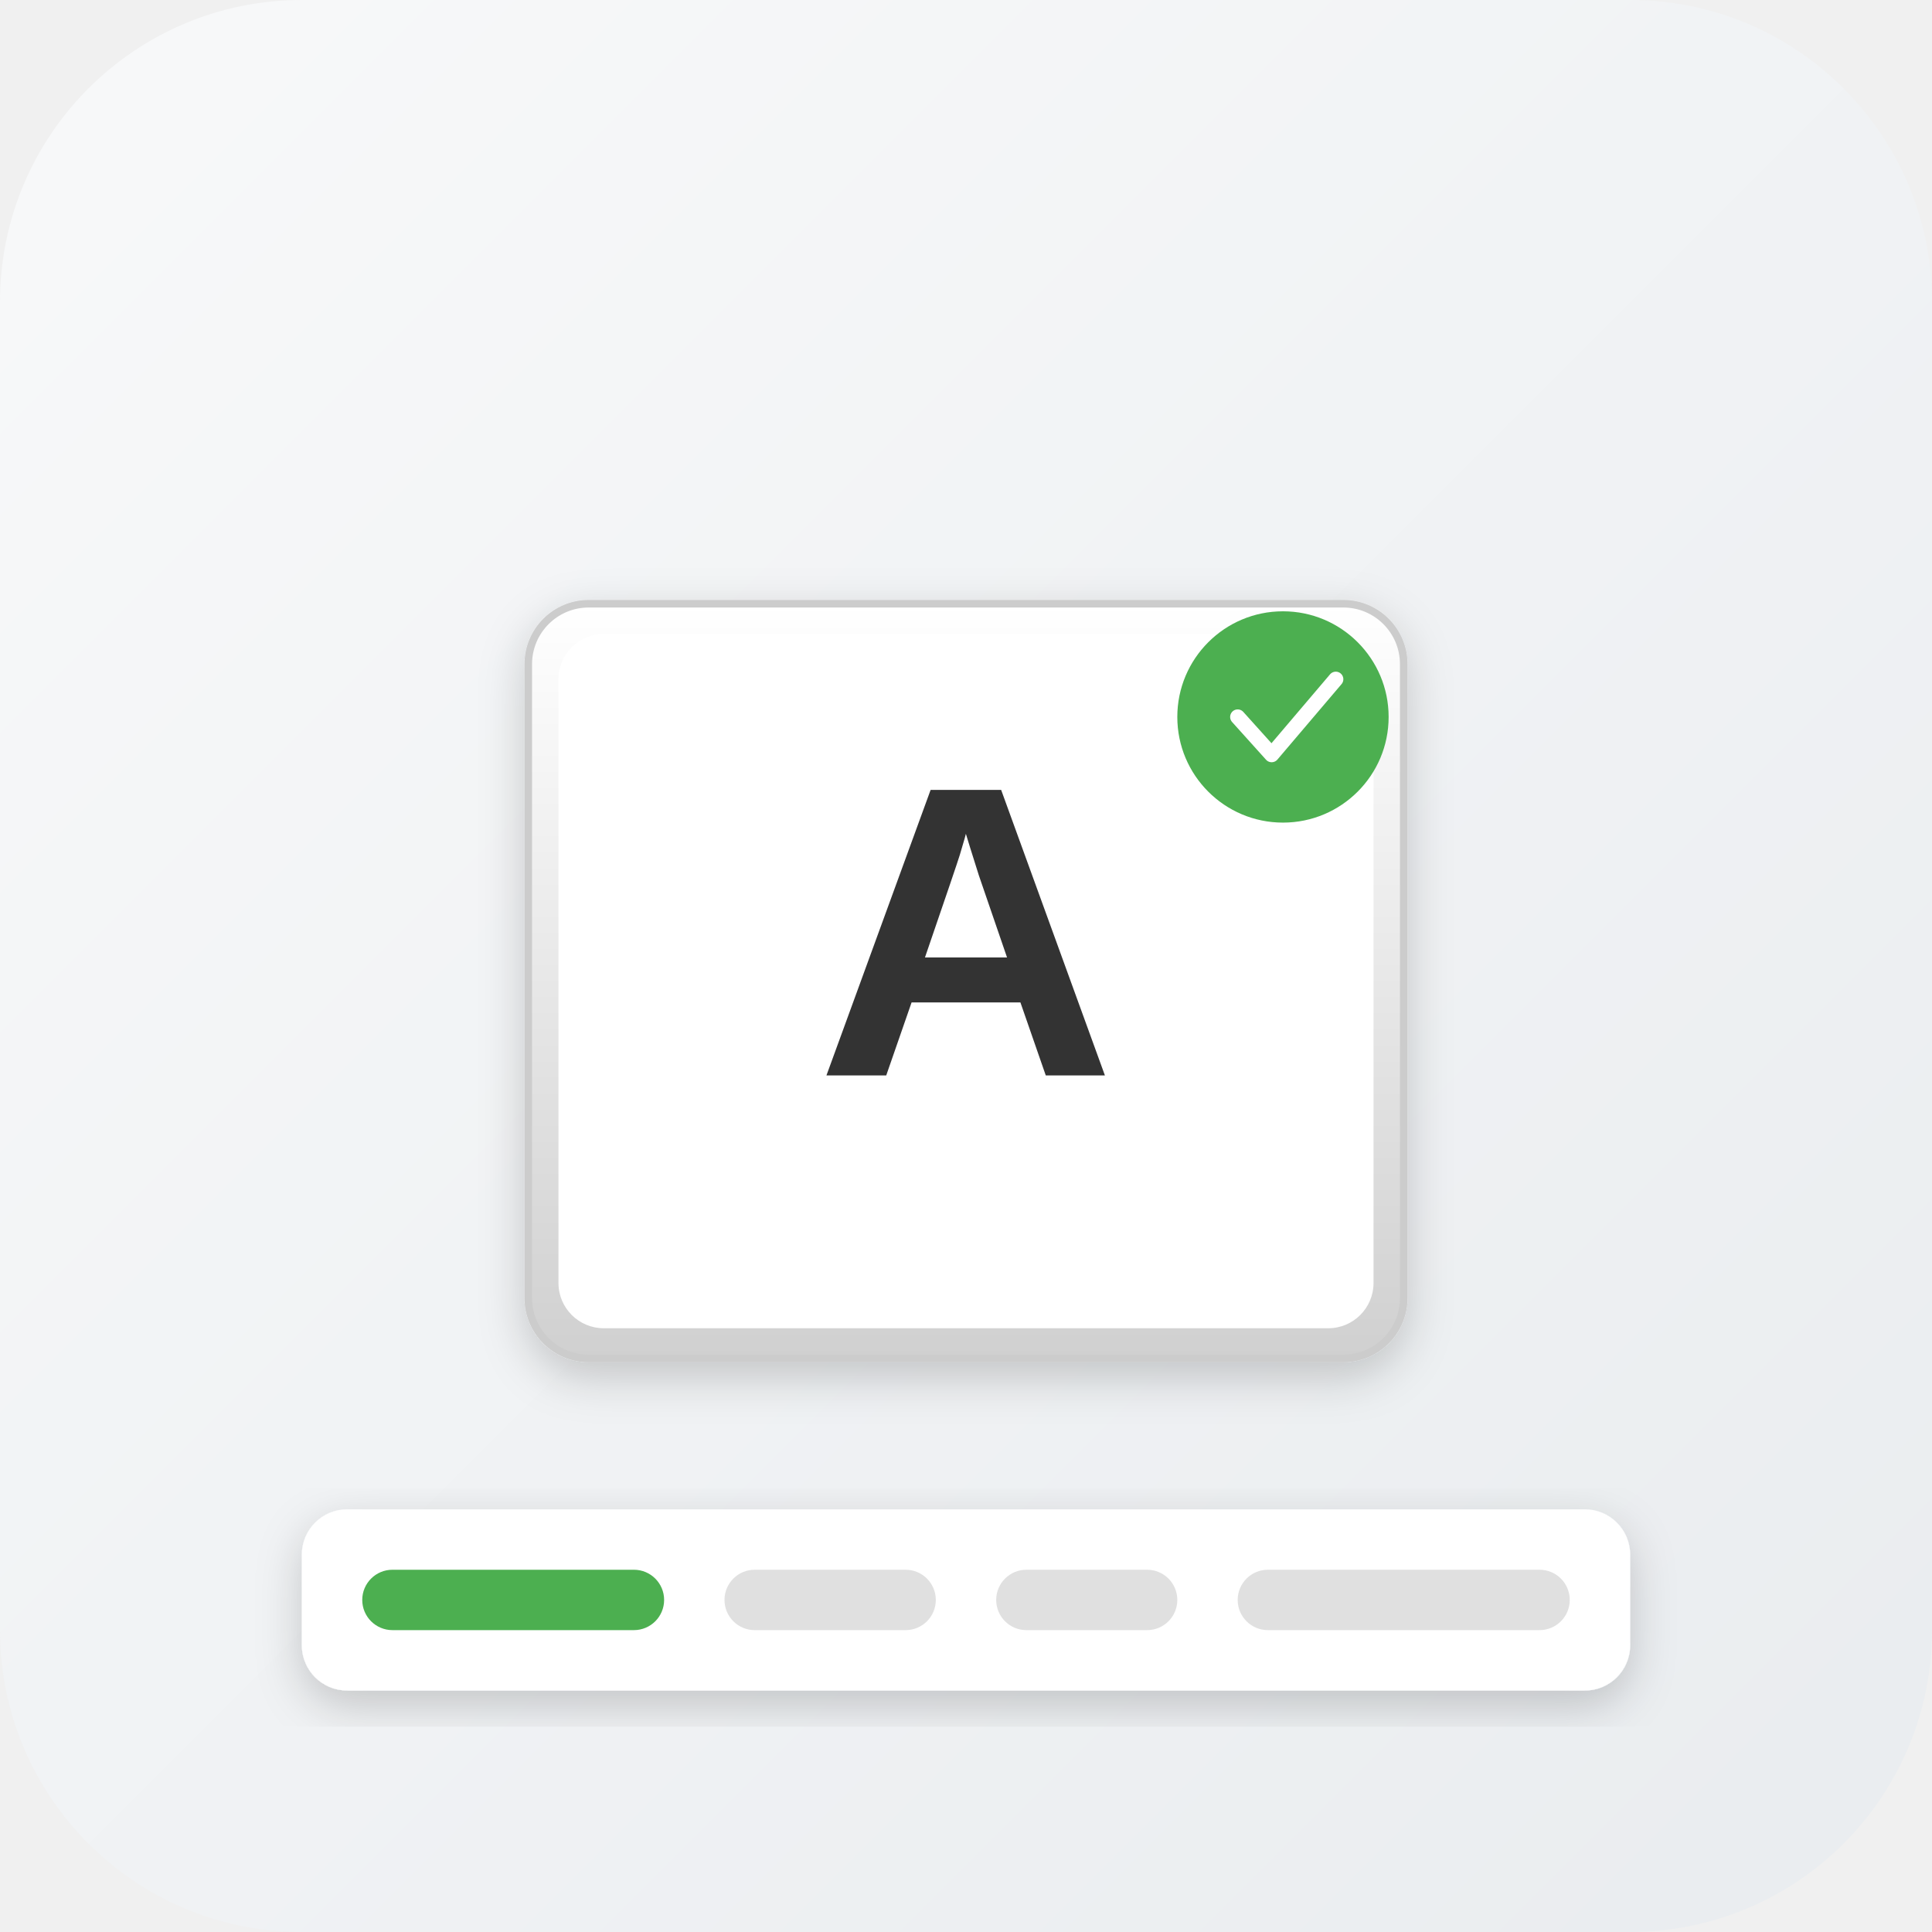
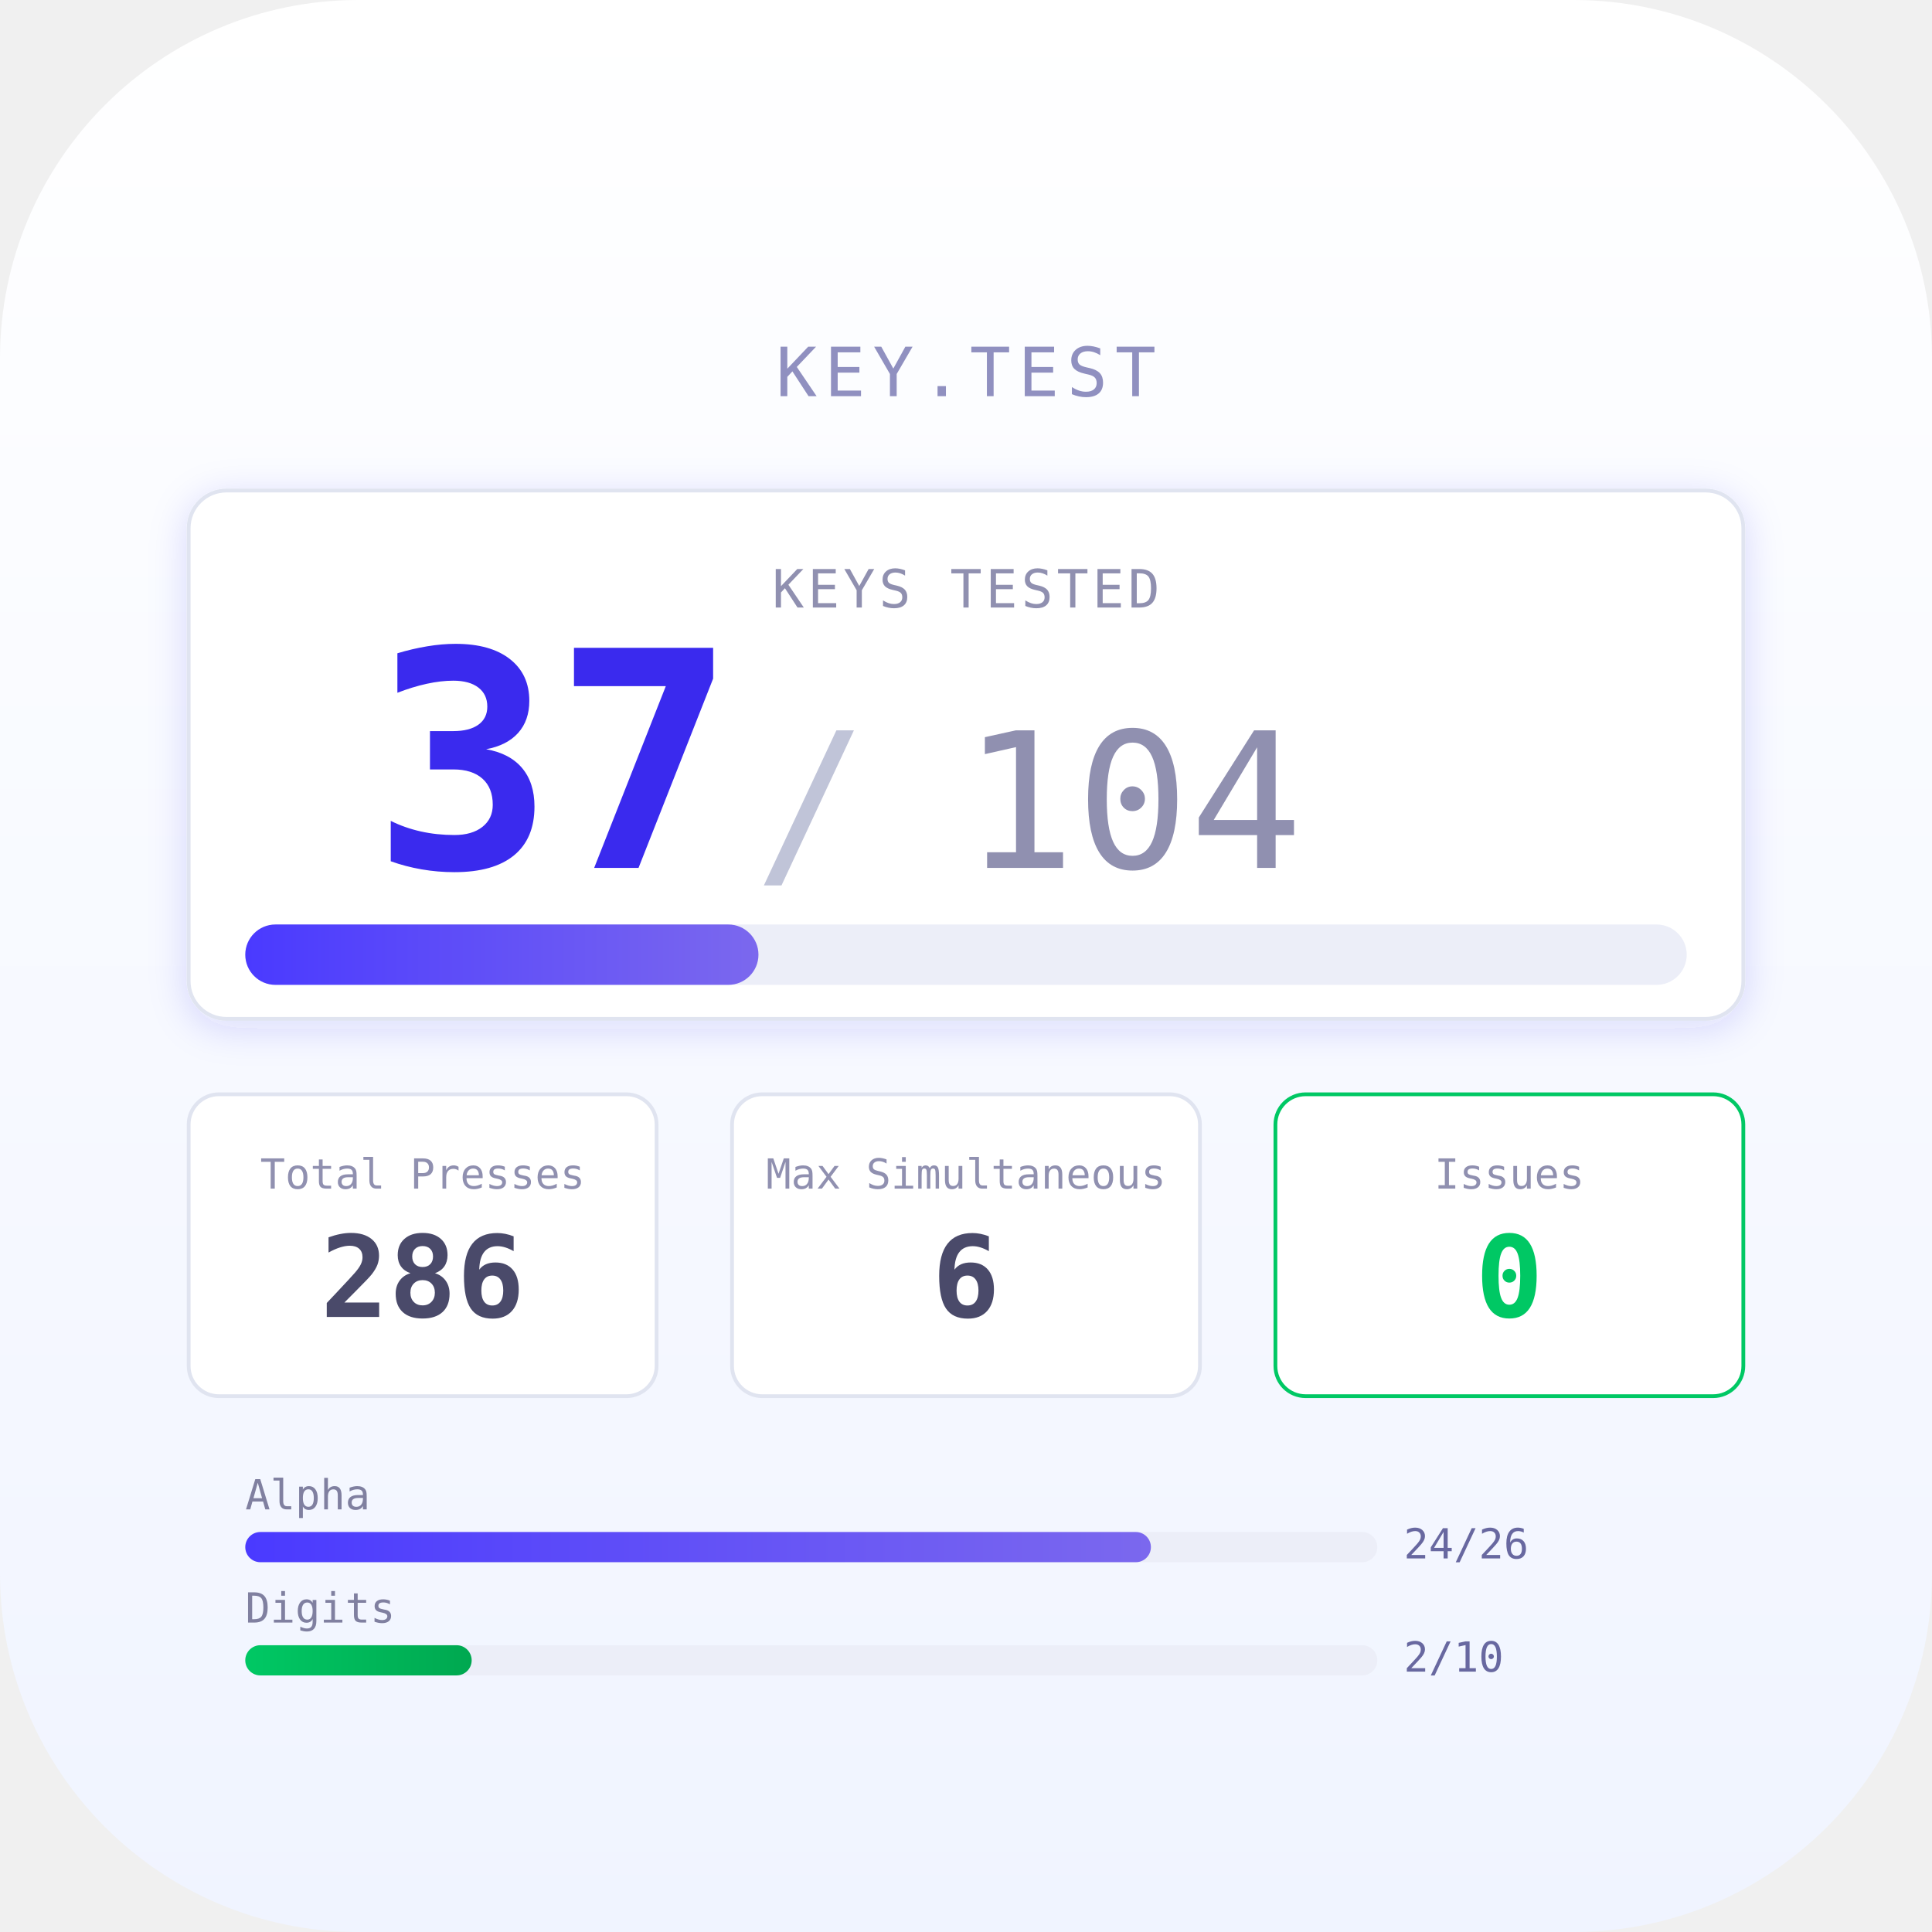
- <svg xmlns="http://www.w3.org/2000/svg" viewBox="0 0 512 512">
+ <svg xmlns="http://www.w3.org/2000/svg" viewBox="0 0 1024 1024">
  <defs>
-     <linearGradient id="bg" x1="0%" y1="0%" x2="100%" y2="100%">
-       <stop offset="0%" stop-color="#F8F9FA" />
-       <stop offset="100%" stop-color="#E9ECEF" />
+     <linearGradient id="bg6" x1="0" y1="0" x2="0" y2="1">
+       <stop offset="0%" stop-color="#FFFFFF" />
+       <stop offset="100%" stop-color="#F0F4FF" />
    </linearGradient>
-     <linearGradient id="keyGrad" x1="0%" y1="0%" x2="0%" y2="100%">
-       <stop offset="0%" stop-color="#FFFFFF" />
-       <stop offset="100%" stop-color="#D0D0D0" />
+     <linearGradient id="bar_grad" x1="0" y1="0" x2="1" y2="0">
+       <stop offset="0%" stop-color="#4A3AFF" />
+       <stop offset="100%" stop-color="#7B68EE" />
    </linearGradient>
-     <filter id="shadow" x="-20%" y="-20%" width="140%" height="140%">
-       <feDropShadow dx="0" dy="4" stdDeviation="6" flood-color="#00000030" />
+     <linearGradient id="bar_grad2" x1="0" y1="0" x2="1" y2="0">
+       <stop offset="0%" stop-color="#00C864" />
+       <stop offset="100%" stop-color="#00A850" />
+     </linearGradient>
+     <filter id="shadow6">
+       <feDropShadow dx="0" dy="4" stdDeviation="10" flood-color="#3A2AEE" flood-opacity="0.15" />
    </filter>
  </defs>
-   <rect width="512" height="512" rx="80" fill="url(#bg)" />
-   <rect x="140" y="160" width="232" height="200" rx="16" fill="url(#keyGrad)" filter="url(#shadow)" stroke="#CCCCCC" stroke-width="2" />
-   <rect x="148" y="168" width="216" height="184" rx="12" fill="#FFFFFF" />
-   <text x="256" y="285" font-family="Arial, sans-serif" font-size="110" font-weight="700" text-anchor="middle" fill="#333333">A</text>
-   <circle cx="340" cy="190" r="28" fill="#4CAF50" />
-   <path d="M328 190 L337 200 L354 180" stroke="white" stroke-width="4" fill="none" stroke-linecap="round" stroke-linejoin="round" />
-   <rect x="80" y="400" width="352" height="48" rx="12" fill="#FFFFFF" filter="url(#shadow)" />
-   <rect x="96" y="416" width="80" height="16" rx="8" fill="#4CAF50" />
-   <rect x="192" y="416" width="56" height="16" rx="8" fill="#E0E0E0" />
-   <rect x="264" y="416" width="48" height="16" rx="8" fill="#E0E0E0" />
-   <rect x="328" y="416" width="88" height="16" rx="8" fill="#E0E0E0" />
+   <rect width="1024" height="1024" rx="190" fill="url(#bg6)" />
+   <text x="512" y="210" text-anchor="middle" font-family="Consolas,monospace" font-size="36" fill="#9090C0" letter-spacing="4">KEY.TEST</text>
+   <rect x="100" y="260" width="824" height="280" rx="20" fill="white" stroke="#E0E4F0" stroke-width="2" filter="url(#shadow6)" />
+   <text x="512" y="322" text-anchor="middle" font-family="Consolas,monospace" font-size="28" fill="#9090B0" letter-spacing="2">KEYS TESTED</text>
+   <text x="390" y="460" text-anchor="end" font-family="Consolas,monospace" font-size="160" font-weight="bold" fill="#3A2AEE">37</text>
+   <text x="430" y="460" text-anchor="middle" font-family="Consolas,monospace" font-size="100" fill="#C0C4D8">/</text>
+   <text x="510" y="460" text-anchor="start" font-family="Consolas,monospace" font-size="100" fill="#9090B0">104</text>
+   <rect x="130" y="490" width="764" height="32" rx="16" fill="#ECEEF8" />
+   <rect x="130" y="490" width="272" height="32" rx="16" fill="url(#bar_grad)" />
+   <rect x="100" y="580" width="248" height="160" rx="16" fill="white" stroke="#E0E4F0" stroke-width="2" />
+   <text x="224" y="630" text-anchor="middle" font-family="Consolas,monospace" font-size="22" fill="#9090B0">Total Presses</text>
+   <text x="224" y="698" text-anchor="middle" font-family="Consolas,monospace" font-size="60" font-weight="bold" fill="#4A4A6A">286</text>
+   <rect x="388" y="580" width="248" height="160" rx="16" fill="white" stroke="#E0E4F0" stroke-width="2" />
+   <text x="512" y="630" text-anchor="middle" font-family="Consolas,monospace" font-size="22" fill="#9090B0">Max Simultaneous</text>
+   <text x="512" y="698" text-anchor="middle" font-family="Consolas,monospace" font-size="60" font-weight="bold" fill="#4A4A6A">6</text>
+   <rect x="676" y="580" width="248" height="160" rx="16" fill="white" stroke="#00C864" stroke-width="2" />
+   <text x="800" y="630" text-anchor="middle" font-family="Consolas,monospace" font-size="22" fill="#9090B0">Issues</text>
+   <text x="800" y="698" text-anchor="middle" font-family="Consolas,monospace" font-size="60" font-weight="bold" fill="#00C864">0</text>
+   <text x="130" y="800" font-family="Consolas,monospace" font-size="22" fill="#8080A0">Alpha</text>
+   <rect x="130" y="812" width="600" height="16" rx="8" fill="#ECEEF8" />
+   <rect x="130" y="812" width="480" height="16" rx="8" fill="url(#bar_grad)" />
+   <text x="744" y="826" font-family="Consolas,monospace" font-size="22" fill="#6868A0">24/26</text>
+   <text x="130" y="860" font-family="Consolas,monospace" font-size="22" fill="#8080A0">Digits</text>
+   <rect x="130" y="872" width="600" height="16" rx="8" fill="#ECEEF8" />
+   <rect x="130" y="872" width="120" height="16" rx="8" fill="url(#bar_grad2)" />
+   <text x="744" y="886" font-family="Consolas,monospace" font-size="22" fill="#6868A0">2/10</text>
</svg>
